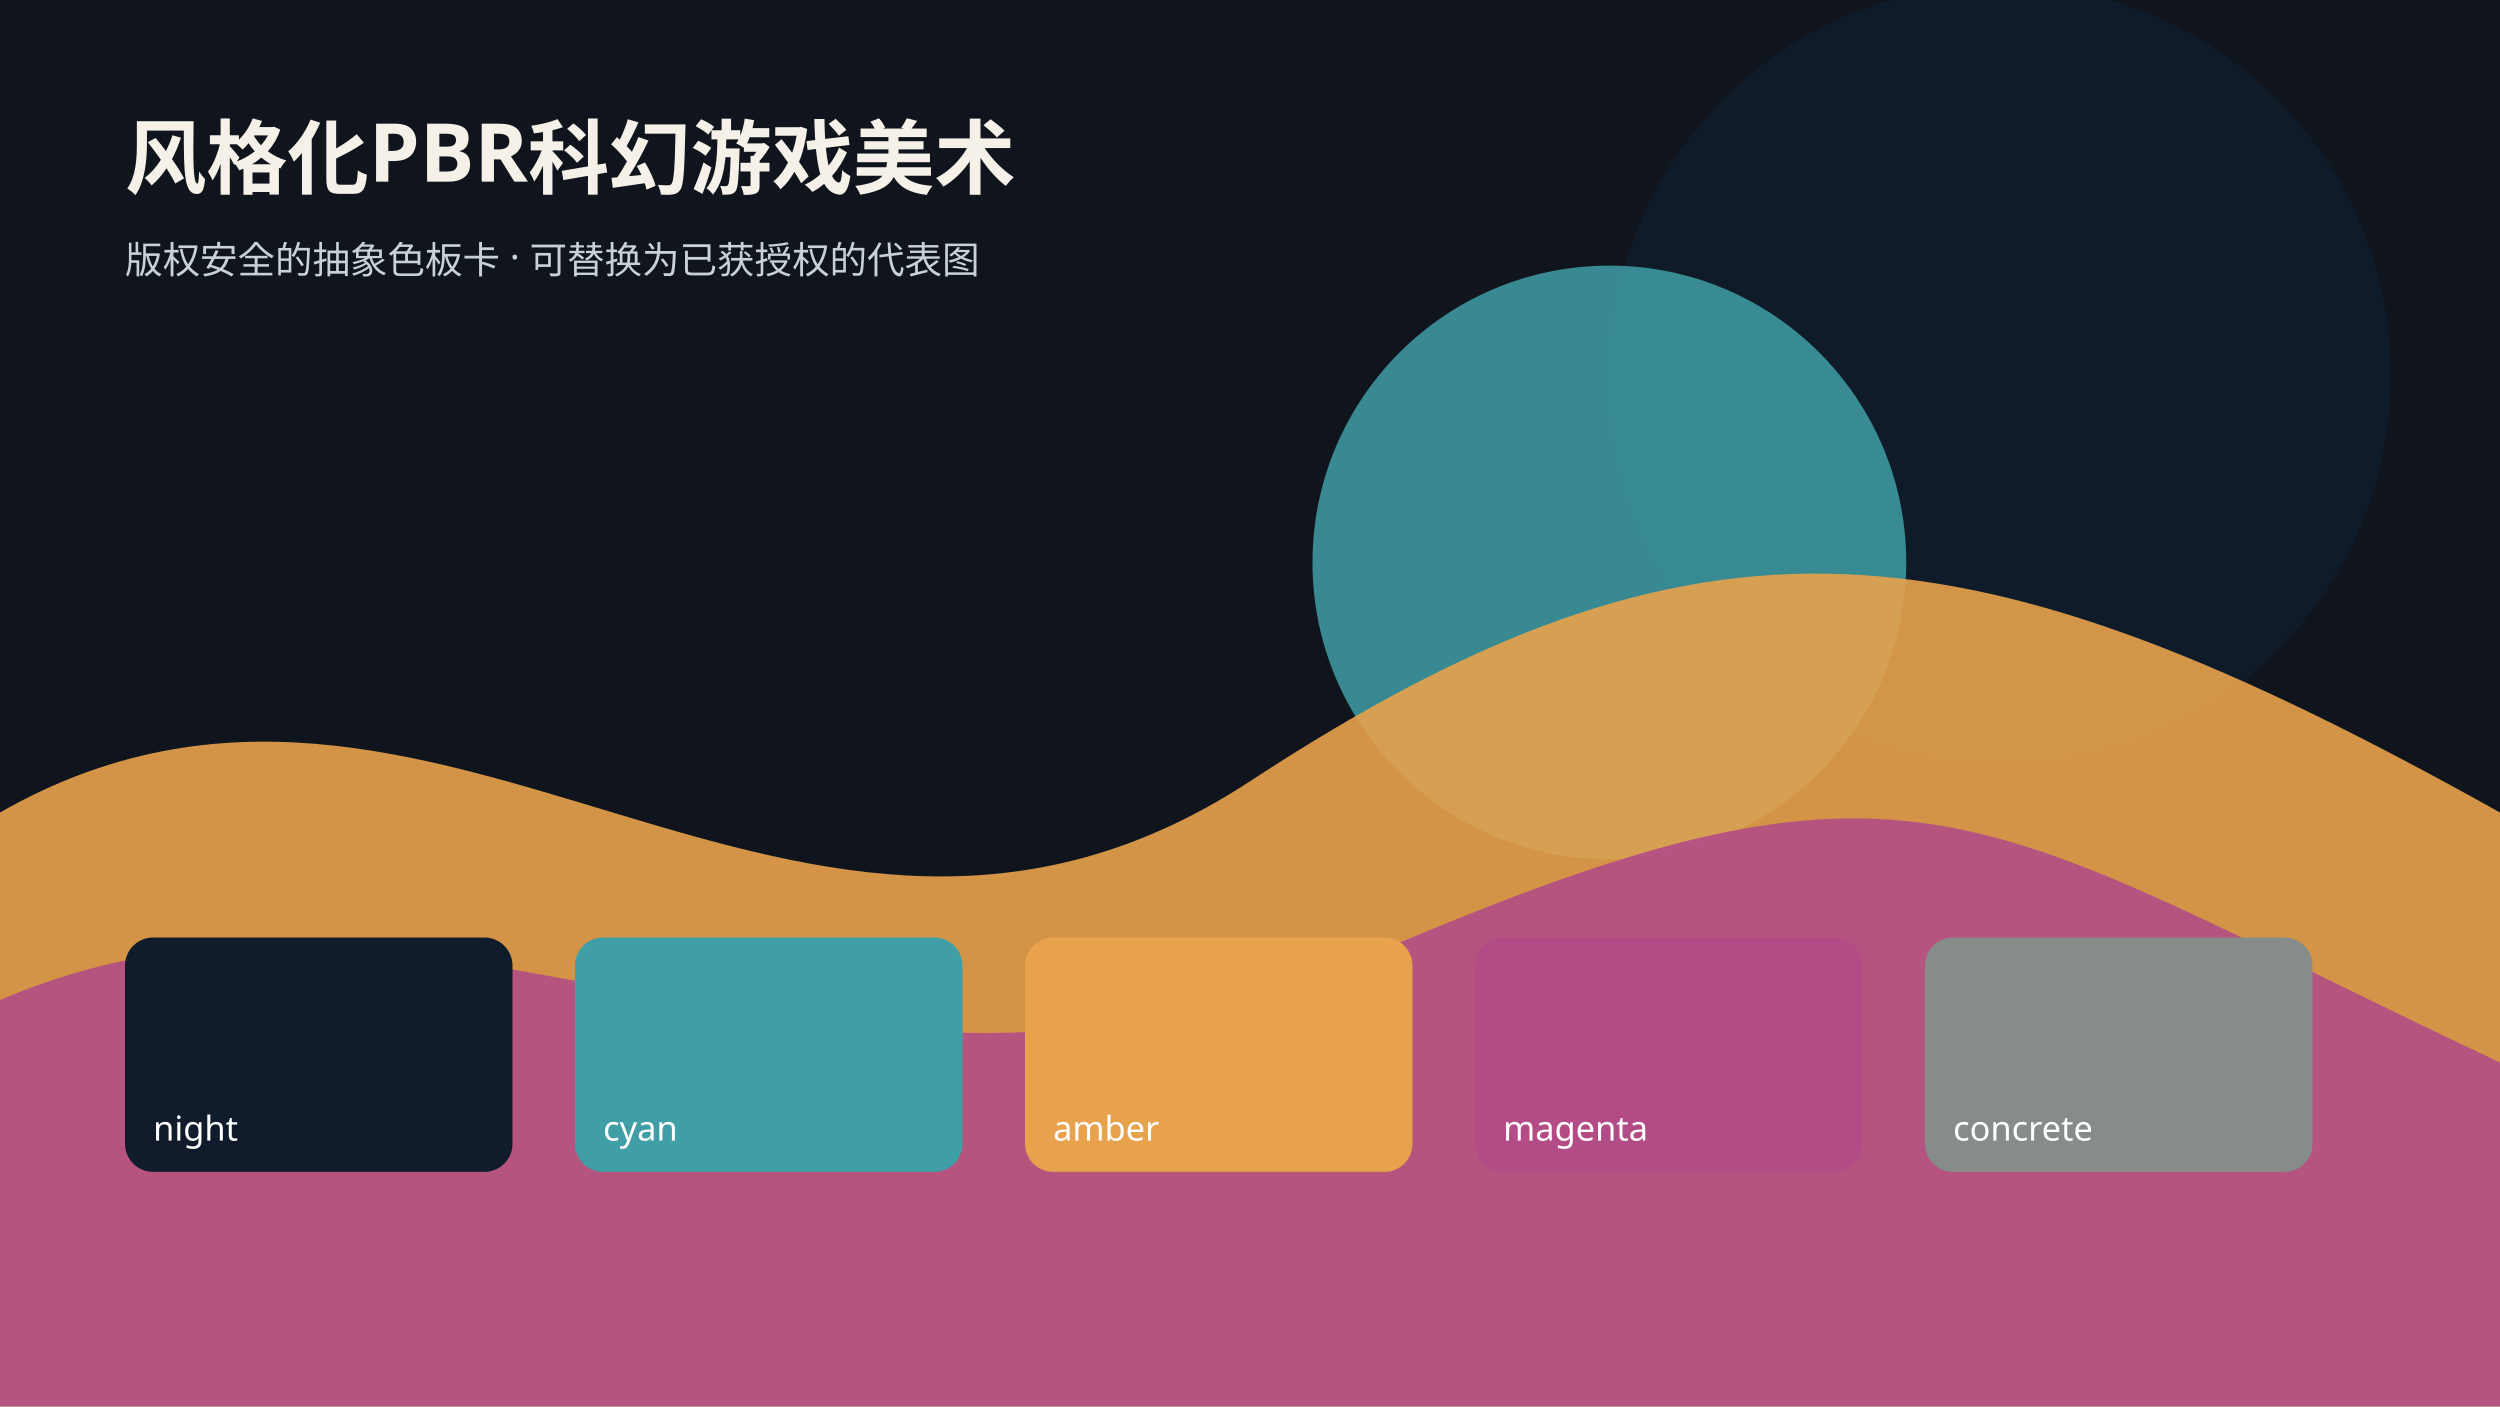
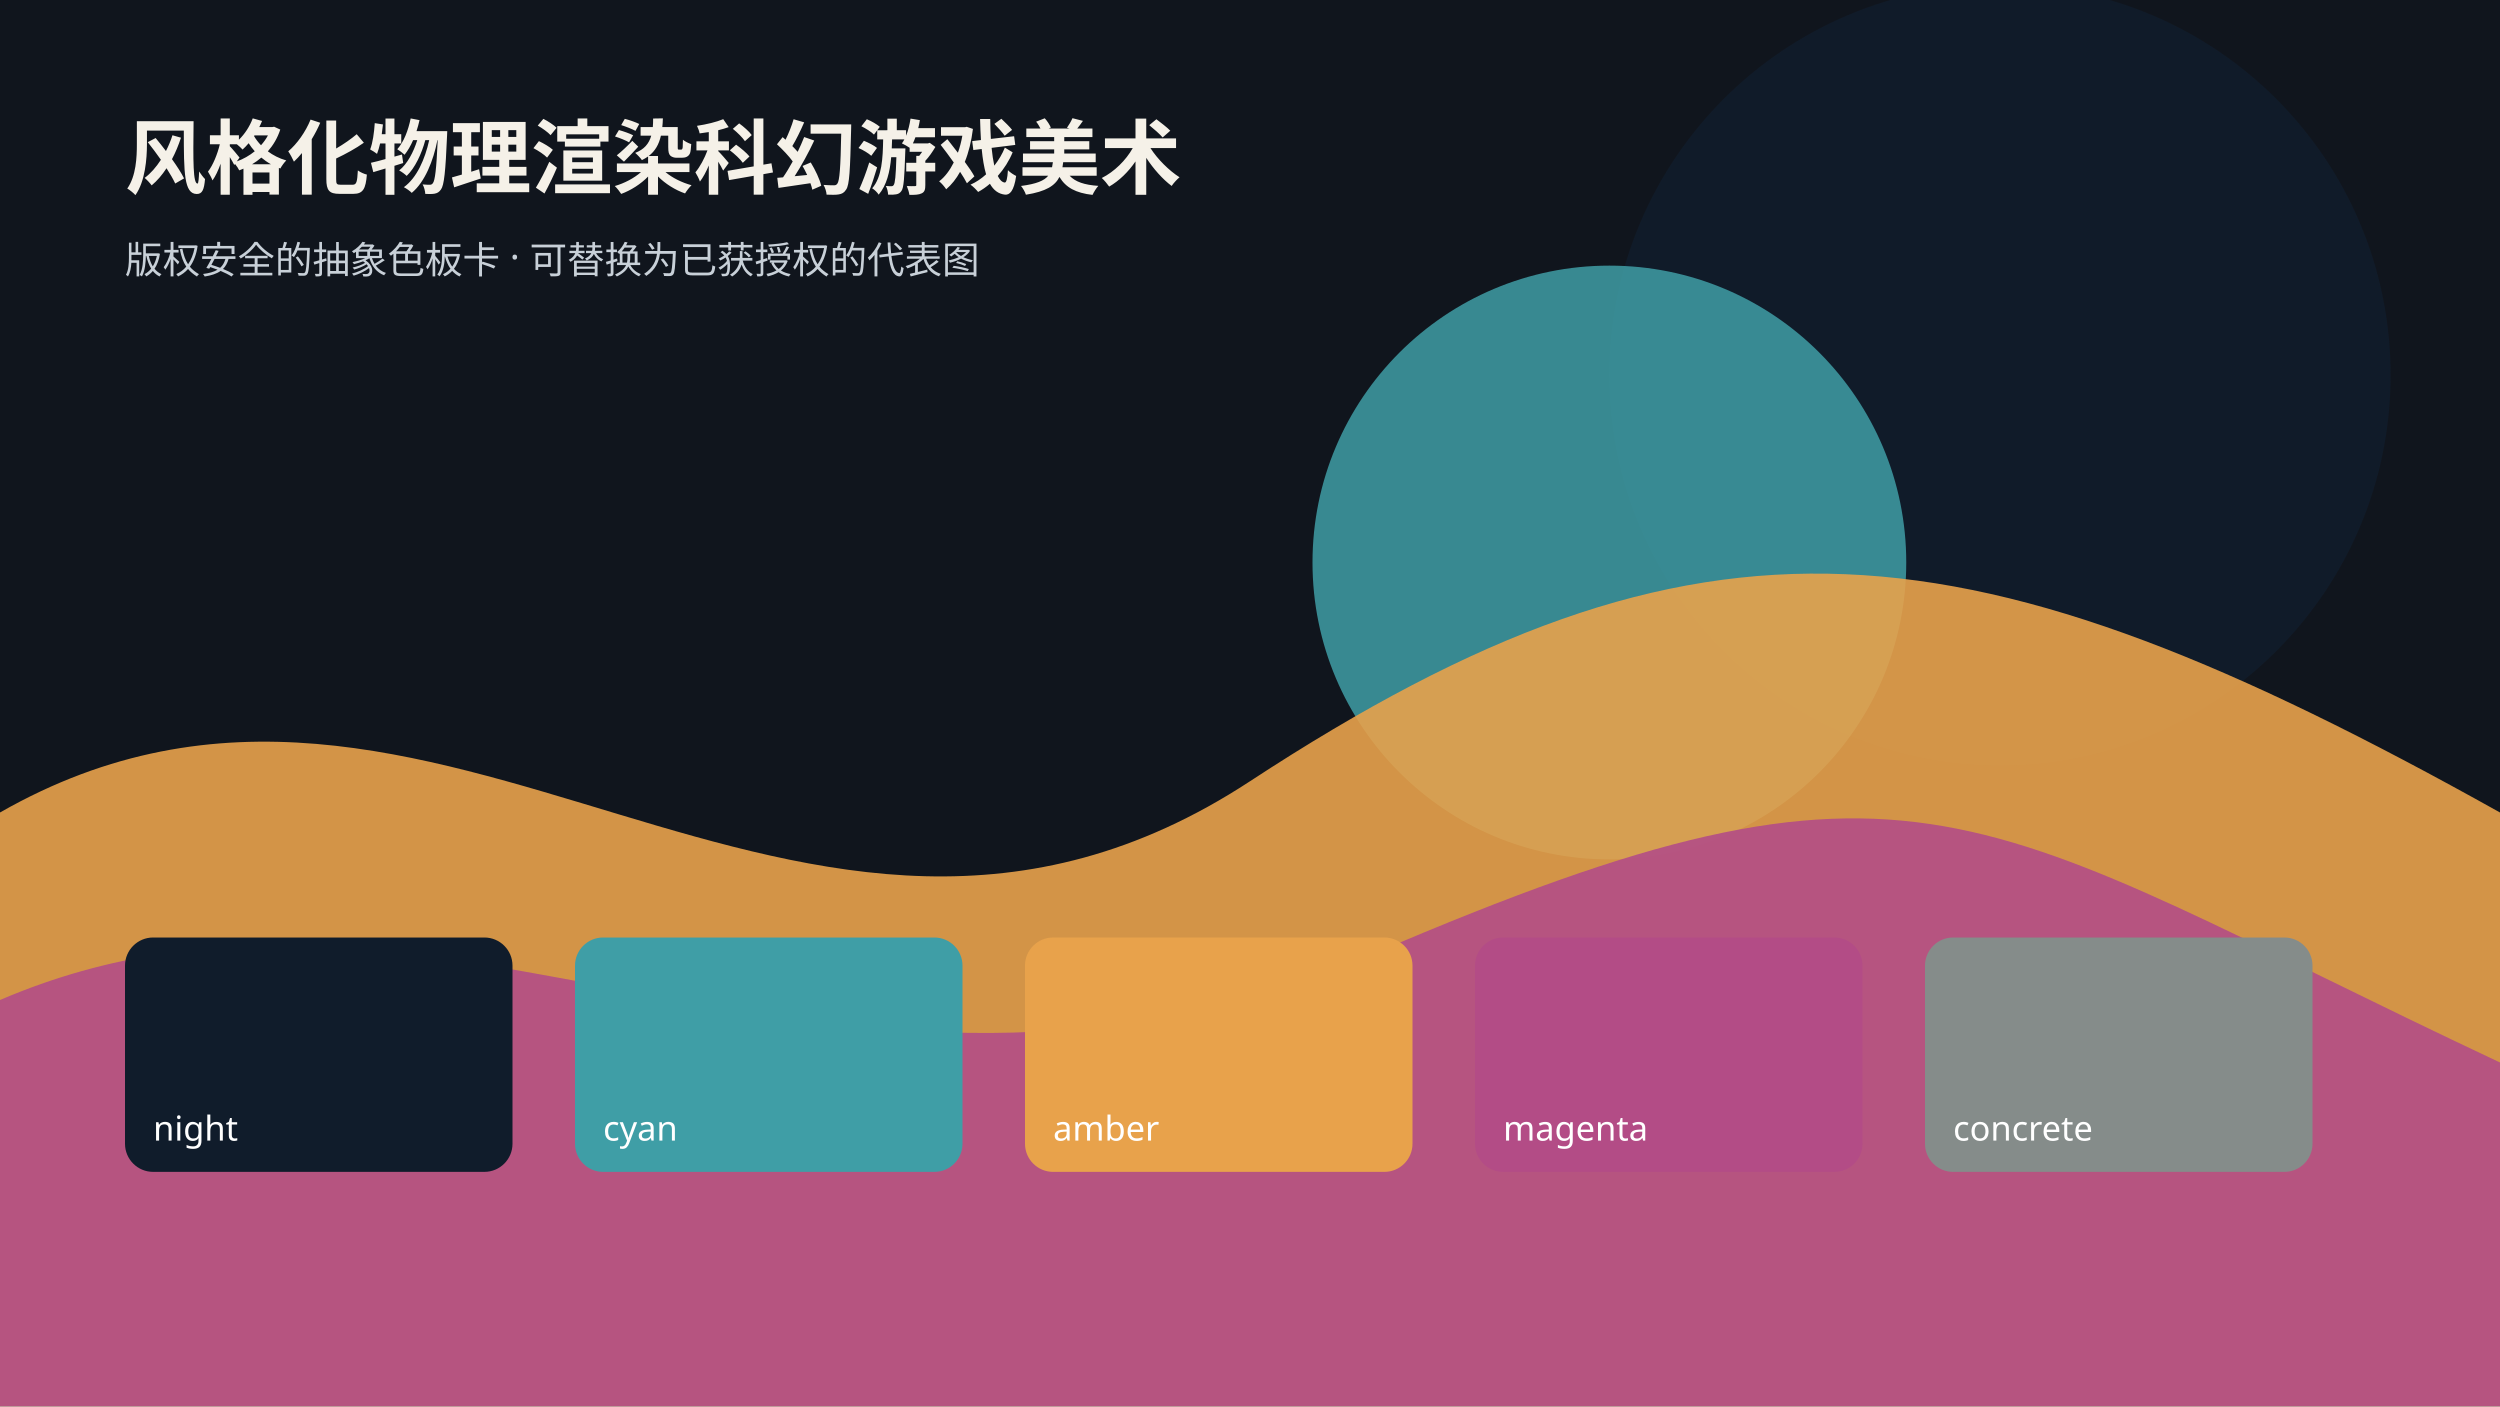
<svg xmlns="http://www.w3.org/2000/svg" viewBox="0 0 1600 900" role="img" aria-labelledby="title desc">
  <rect width="1600" height="900" fill="#10151D" />
  <circle cx="1280" cy="240" r="250" fill="#101C2B" opacity="0.85" />
  <circle cx="1030" cy="360" r="190" fill="#3F9EA6" opacity="0.85" />
  <path d="M0 520 C280 360 510 690 800 500 S1260 330 1600 520 V900 H0 Z" fill="#E8A24B" opacity="0.9" />
  <path d="M0 640 C280 520 530 760 880 610 S1260 520 1600 680 V900 H0 Z" fill="#B34C86" opacity="0.9" />
  <rect x="80" y="600" width="248" height="150" rx="18" fill="#101C2B" />
  <text x="98" y="730" font-family="sans-serif" font-size="22" fill="#ffffff">night</text>
  <rect x="368" y="600" width="248" height="150" rx="18" fill="#3F9EA6" />
  <text x="386" y="730" font-family="sans-serif" font-size="22" fill="#ffffff">cyan</text>
  <rect x="656" y="600" width="248" height="150" rx="18" fill="#E8A24B" />
  <text x="674" y="730" font-family="sans-serif" font-size="22" fill="#ffffff">amber</text>
  <rect x="944" y="600" width="248" height="150" rx="18" fill="#B34C86" />
  <text x="962" y="730" font-family="sans-serif" font-size="22" fill="#ffffff">magenta</text>
  <rect x="1232" y="600" width="248" height="150" rx="18" fill="#858C8A" />
  <text x="1250" y="730" font-family="sans-serif" font-size="22" fill="#ffffff">concrete</text>
-   <text x="80" y="120" font-family="sans-serif" font-size="52" font-weight="700" fill="#F5F1E8">风格化PBR科幻游戏美术</text>
+   <text x="80" y="120" font-family="sans-serif" font-size="52" font-weight="700" fill="#F5F1E8">风格化物理渲染科幻游戏美术</text>
  <text x="80" y="175" font-family="sans-serif" font-size="24" fill="#C8D0D8">版权安全的抽象色板卡 · 可替换为已获授权的代表图</text>
</svg>
